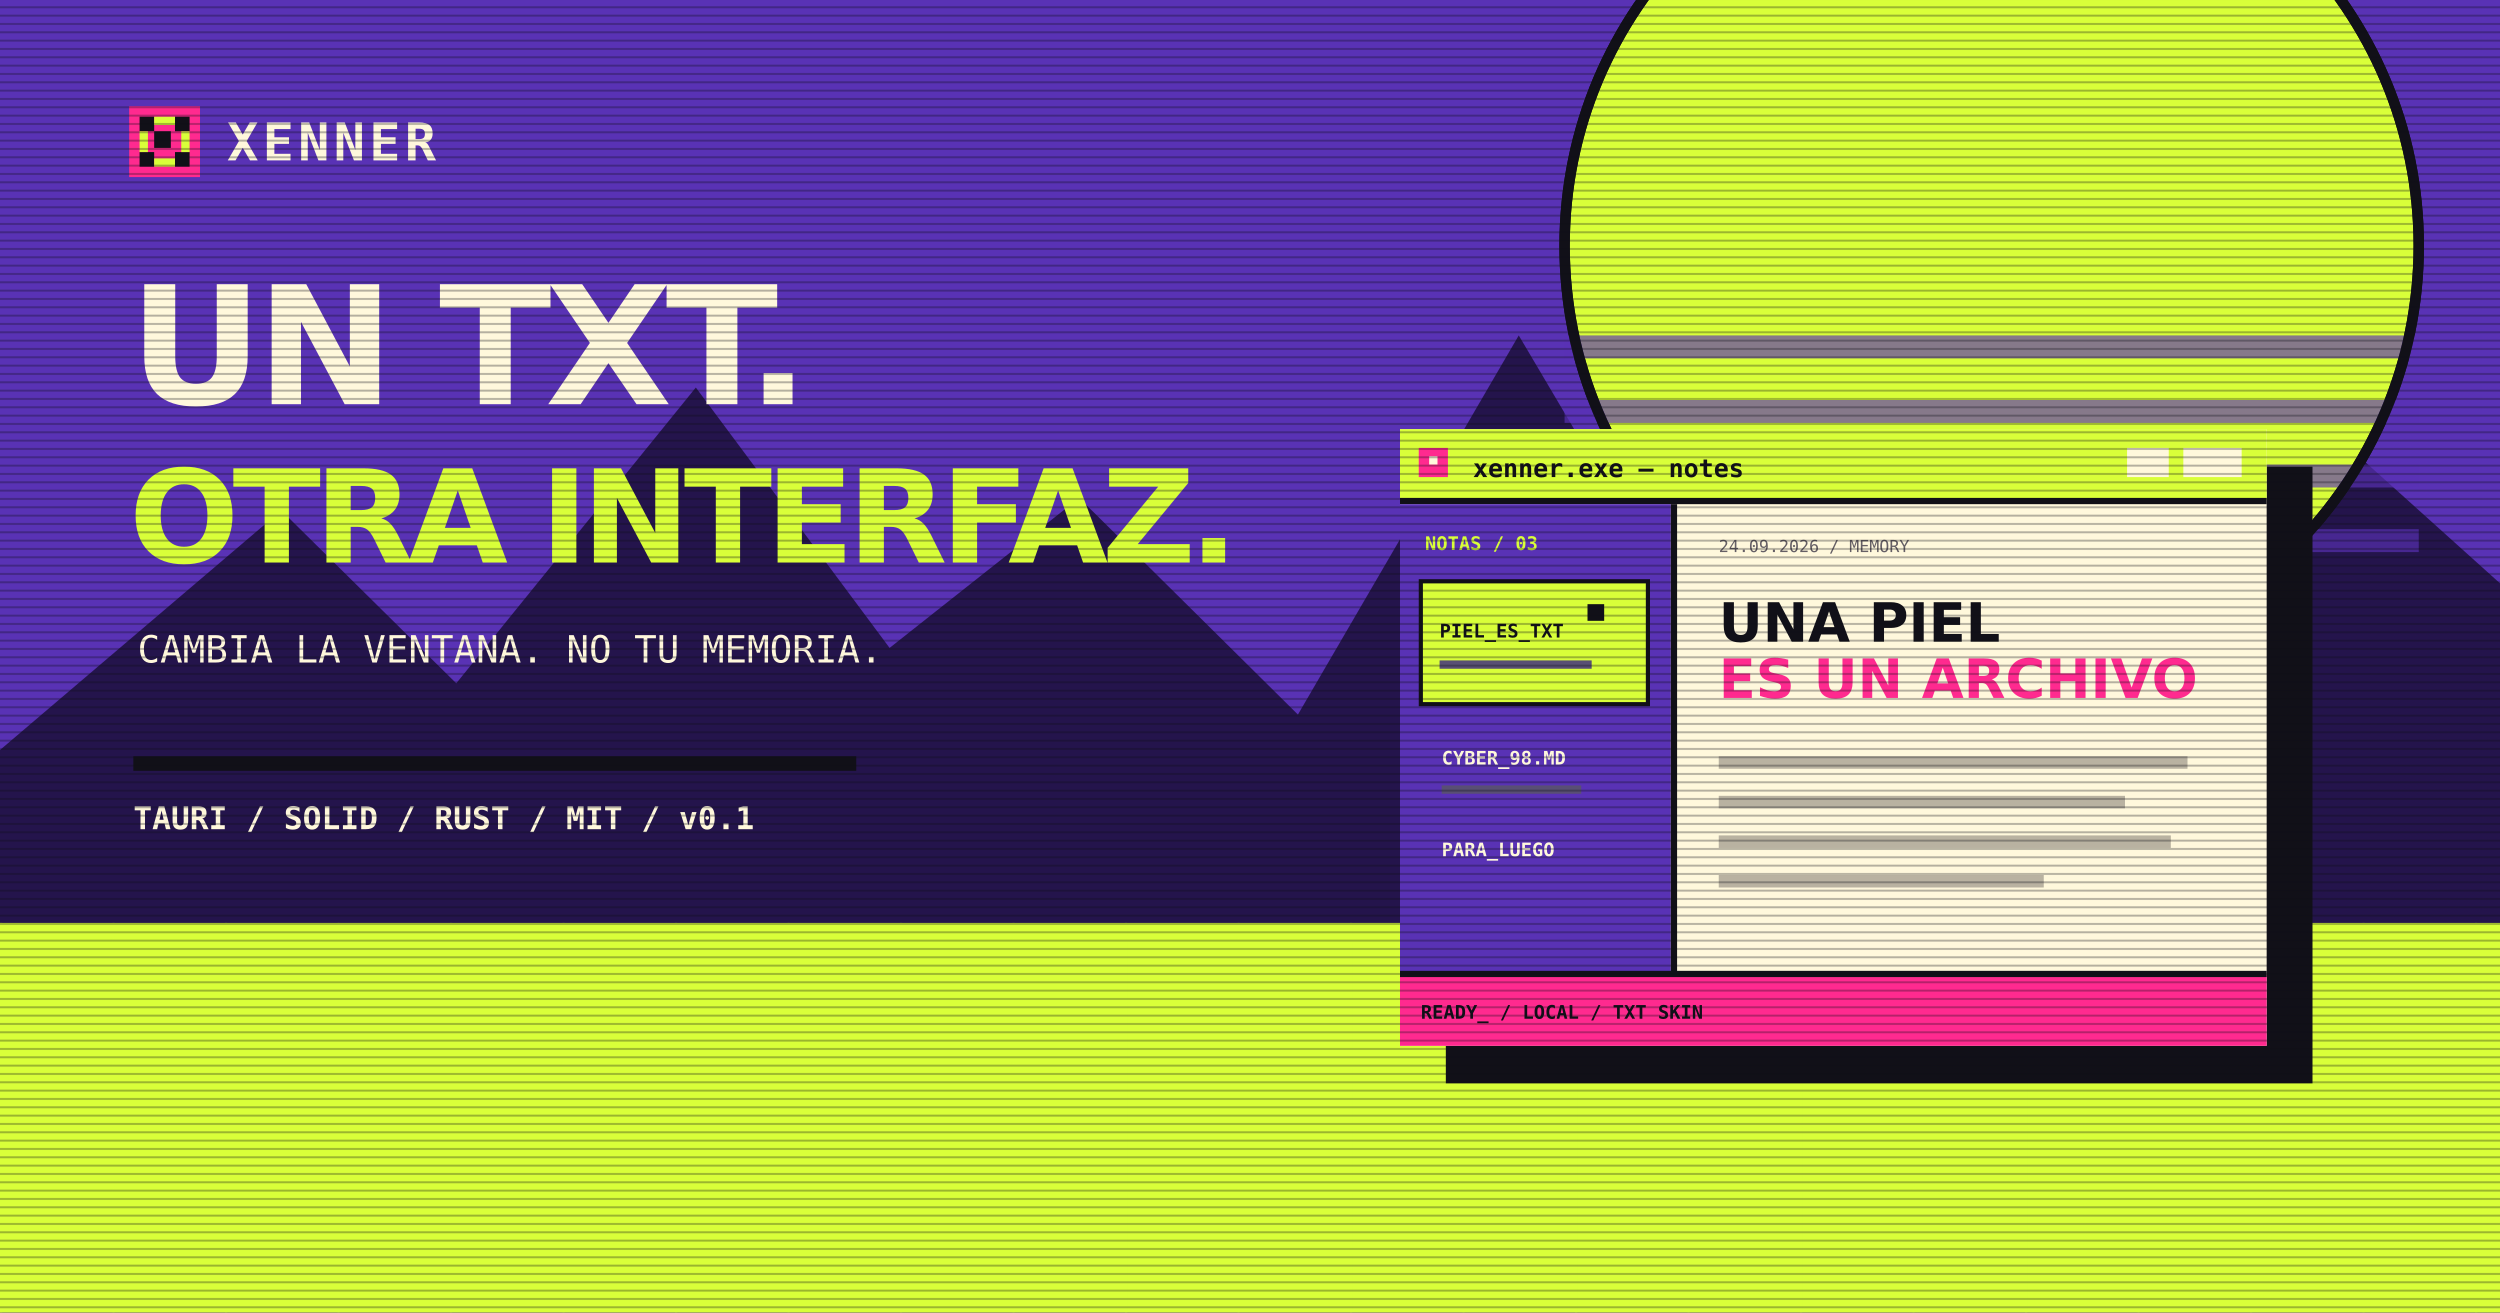
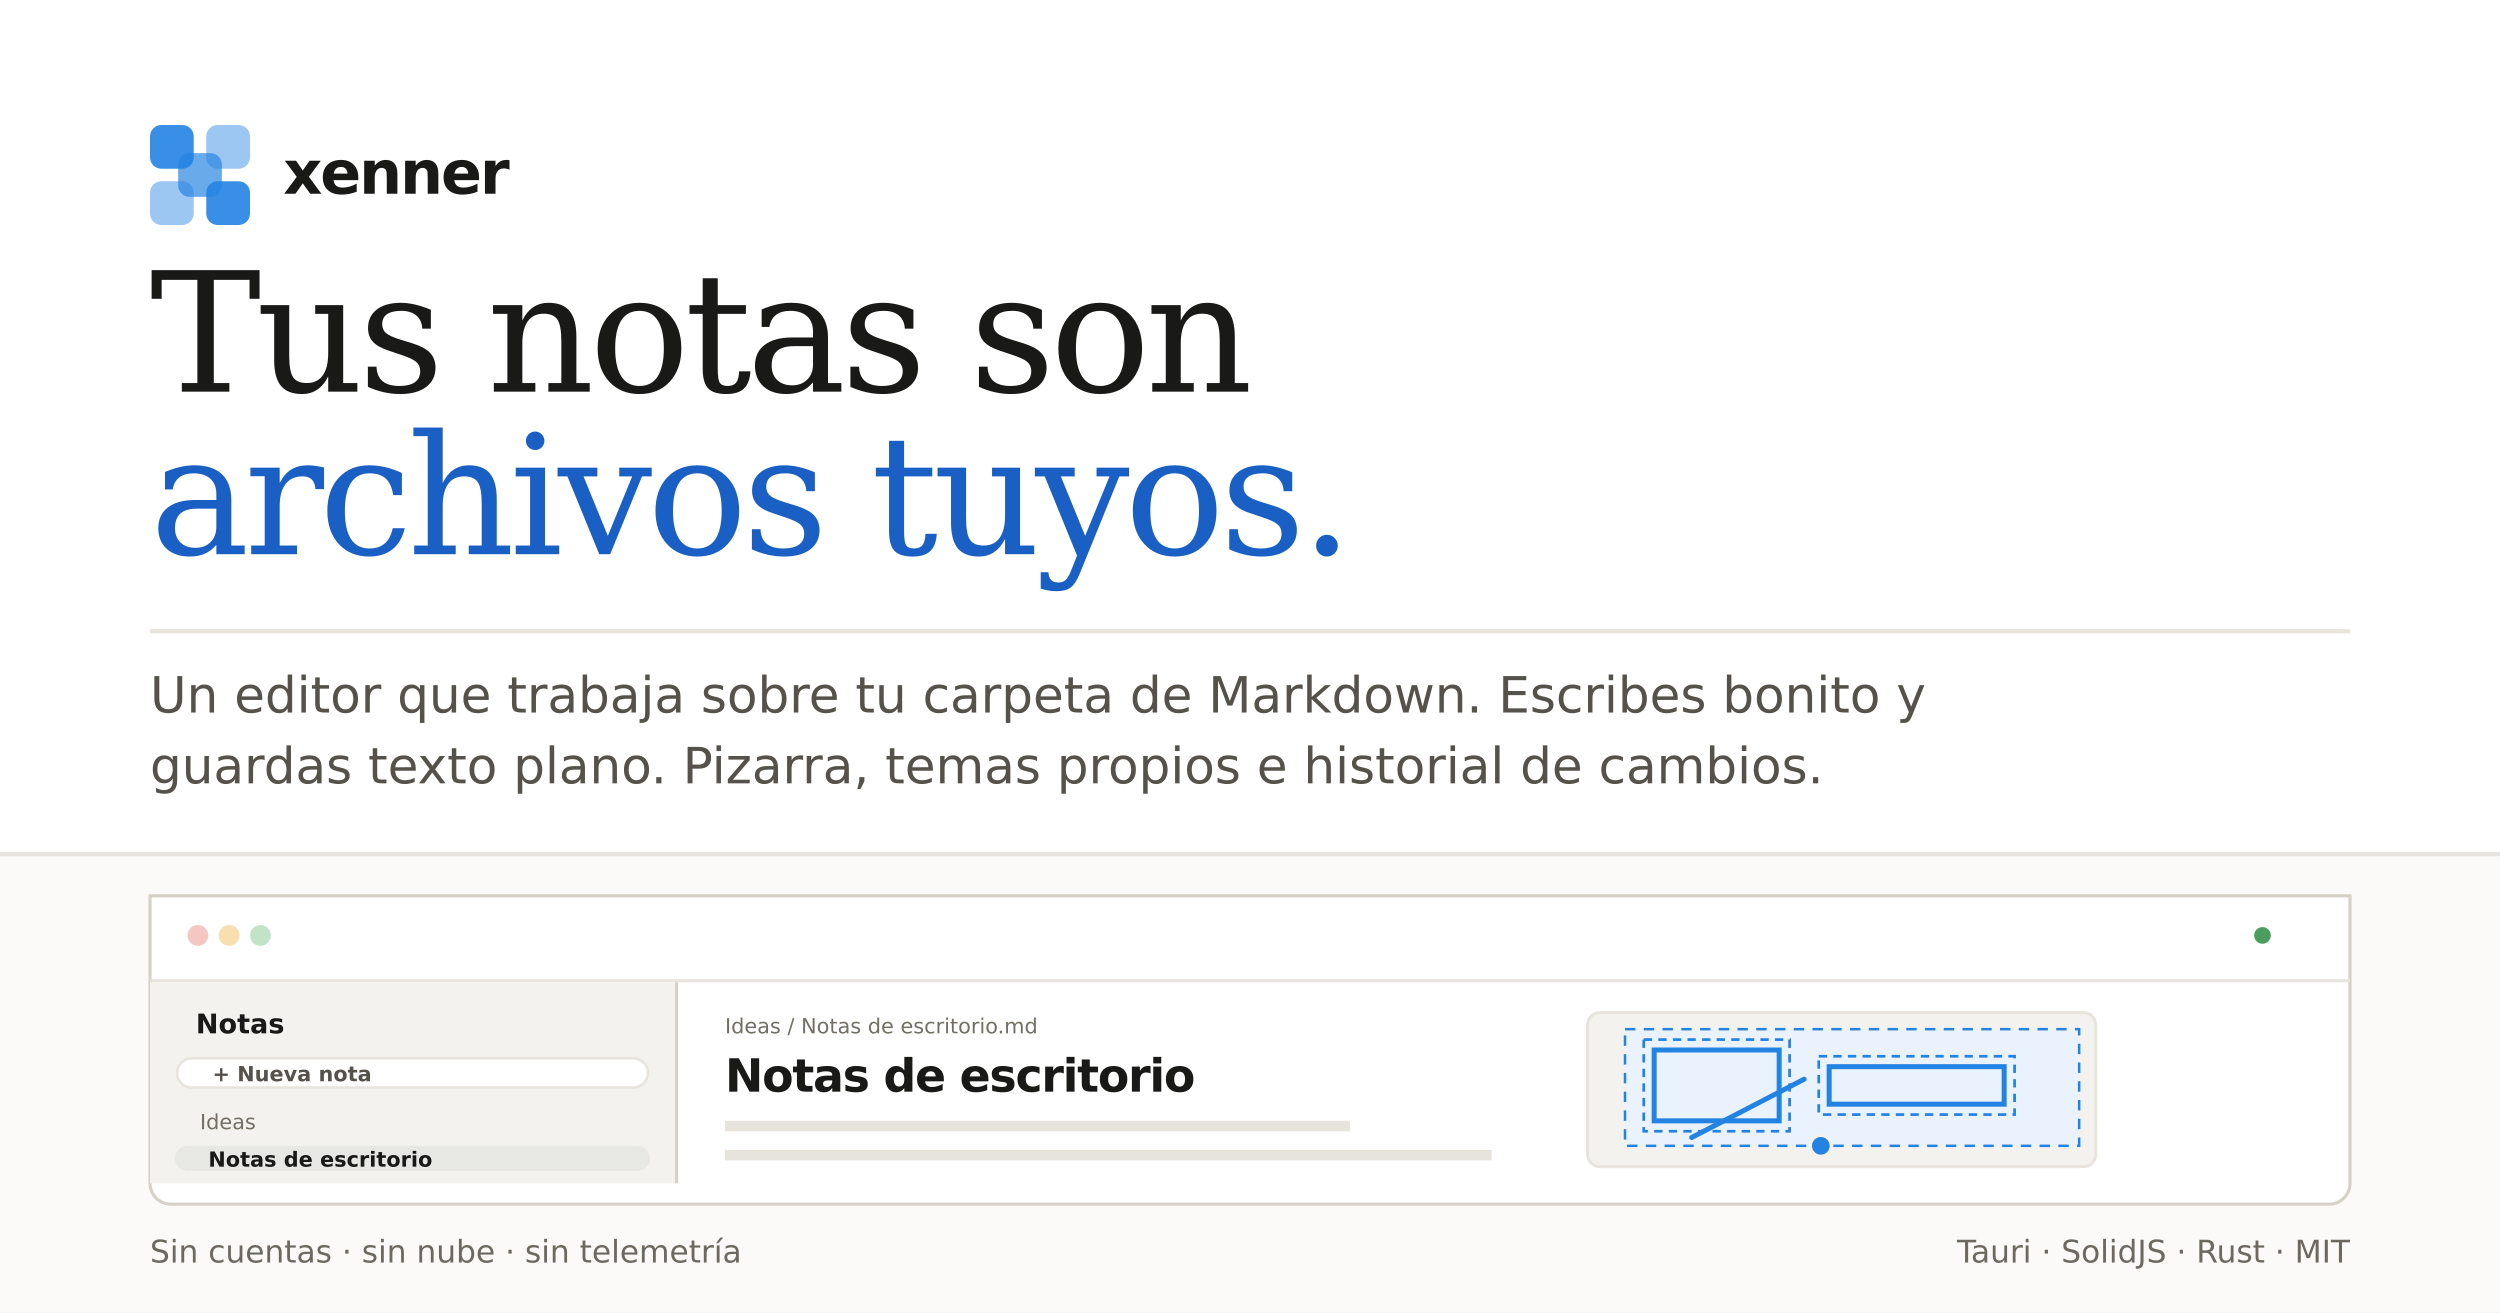
<svg xmlns="http://www.w3.org/2000/svg" width="1200" height="630" viewBox="0 0 1200 630">
-   <defs>
-     <pattern id="grid" width="54" height="30" patternUnits="userSpaceOnUse">
-       <path d="M54 0H0V30" fill="none" stroke="#d9ff39" stroke-opacity=".42" stroke-width="2" />
-     </pattern>
-     <pattern id="scan" width="4" height="4" patternUnits="userSpaceOnUse">
-       <path d="M0 3.5H4" stroke="#111018" stroke-opacity=".28" />
-     </pattern>
-   </defs>
-   <path fill="#5932b5" d="M0 0h1200v630H0z" />
-   <path fill="#24144c" d="M0 360 135 245l84 83 115-142 93 125 91-72 105 104 106-182 91 154 83-83 103 84 94-126 100 90v350H0z" />
-   <path fill="#d9ff39" d="M0 443h1200v187H0z" />
-   <path fill="url(#grid)" d="M0 443h1200v187H0z" />
-   <circle cx="956" cy="118" r="205" fill="#d9ff39" stroke="#111018" stroke-width="5" />
-   <path fill="#5932b5" fill-opacity=".65" d="M751 161h410v11H751zm0 31h410v11H751zm0 31h410v11H751zm0 31h410v11H751z" />
-   <circle cx="956" cy="118" r="205" fill="none" stroke="#111018" stroke-width="5" />
-   <g transform="translate(62 51)">
-     <path fill="#ff2a8f" d="M0 0h34v34H0z" />
-     <path fill="#111018" d="M5 5h7v7H5zm17 0h7v7h-7zM12 12h8v8h-8zM5 22h7v7H5zm17 0h7v7h-7z" />
-     <path fill="#d9ff39" d="M12 5h10v4H12zM12 25h10v4H12zM5 12h4v10H5zM25 12h4v10h-4z" />
-     <text x="47" y="26" fill="#fff8dc" font-family="DejaVu Sans Mono,monospace" font-size="25" font-weight="700" letter-spacing="2">XENNER</text>
+   <g>
+     <path fill="#fbfaf8" d="M0 0h1200v630H0z" />
+     <path fill="#ffffff" d="M0 0h1200v410H0z" />
+     <path fill="#e7e4de" d="M0 409h1200v2H0z" />
  </g>
-   <text x="62" y="194" fill="#fff8dc" font-family="DejaVu Sans, Arial, sans-serif" font-size="79" font-weight="900" letter-spacing="-3">UN TXT.</text>
-   <text x="62" y="270" fill="#d9ff39" font-family="DejaVu Sans, Arial, sans-serif" font-size="62" font-weight="900" letter-spacing="-3">OTRA INTERFAZ.</text>
-   <text x="66" y="318" fill="#fff8dc" font-family="DejaVu Sans Mono,monospace" font-size="18">CAMBIA LA VENTANA. NO TU MEMORIA.</text>
-   <path fill="#111018" d="M64 363h347v7H64z" />
-   <text x="64" y="398" fill="#fff8dc" font-family="DejaVu Sans Mono,monospace" font-size="15" font-weight="700">TAURI / SOLID / RUST / MIT / v0.1</text>
-   <g transform="translate(672 206)">
-     <path fill="#111018" d="M22 18h416v296H22z" />
-     <path fill="#fff8dc" d="M0 0h416v296H0z" />
-     <path fill="#d9ff39" d="M0 0h416v34H0z" />
-     <path fill="#111018" d="M0 33h416v3H0z" />
-     <path fill="#ff2a8f" d="M9 9h14v14H9z" />
-     <path fill="#fff8dc" d="M14 13h4v4h-4z" />
-     <path fill="#fff8dc" d="M349 9h20v14h-20zM376 9h28v14h-28z" />
-     <text x="35" y="23" fill="#111018" font-family="DejaVu Sans Mono,monospace" font-size="12" font-weight="700">xenner.exe — notes</text>
-     <path fill="#5932b5" d="M0 36h130v226H0z" />
-     <path fill="#111018" d="M130 36h3v226h-3z" />
-     <text x="12" y="58" fill="#d9ff39" font-family="DejaVu Sans Mono,monospace" font-size="9" font-weight="700">NOTAS / 03</text>
-     <path fill="#d9ff39" stroke="#111018" stroke-width="2" d="M10 73h109v59H10z" />
-     <path fill="#111018" d="M90 84h8v8h-8z" />
-     <text x="19" y="100" fill="#111018" font-family="DejaVu Sans Mono,monospace" font-size="9" font-weight="700">PIEL_ES_TXT</text>
-     <path fill="#594f74" d="M19 111h73v4H19z" />
-     <text x="20" y="161" fill="#fff8dc" font-family="DejaVu Sans Mono,monospace" font-size="9" font-weight="700">CYBER_98.MD</text>
-     <path fill="#594f74" d="M20 171h67v4H20z" />
-     <text x="20" y="205" fill="#fff8dc" font-family="DejaVu Sans Mono,monospace" font-size="9" font-weight="700">PARA_LUEGO</text>
-     <text x="153" y="59" fill="#655f65" font-family="DejaVu Sans Mono,monospace" font-size="8">24.09.2026 / MEMORY</text>
-     <text x="153" y="102" fill="#111018" font-family="DejaVu Sans, Arial, sans-serif" font-size="26" font-weight="900">UNA PIEL</text>
-     <text x="153" y="129" fill="#ff2a8f" font-family="DejaVu Sans, Arial, sans-serif" font-size="26" font-weight="900">ES UN ARCHIVO</text>
-     <path fill="#b9b2a1" d="M153 157h225v6H153zM153 176h195v6H153zM153 195h217v6H153zM153 214h156v6H153z" />
-     <path fill="#ff2a8f" d="M0 262h416v34H0z" />
-     <path fill="#111018" d="M0 260h416v3H0z" />
-     <text x="10" y="283" fill="#111018" font-family="DejaVu Sans Mono,monospace" font-size="9" font-weight="700">READY_ / LOCAL / TXT SKIN</text>
+   <g transform="translate(72 60)" fill="#2383e2">
+     <rect x="0" y="0" width="21" height="21" rx="5.5" opacity="0.9" />
+     <rect x="27" y="0" width="21" height="21" rx="5.5" opacity="0.45" />
+     <rect x="13.5" y="13.5" width="21" height="21" rx="5.5" opacity="0.68" />
+     <rect x="0" y="27" width="21" height="21" rx="5.5" opacity="0.45" />
+     <rect x="27" y="27" width="21" height="21" rx="5.5" opacity="0.9" />
+     <text x="64" y="33" fill="#191917" font-family="DejaVu Sans, system-ui, sans-serif" font-size="29" font-weight="600" letter-spacing="-1">xenner</text>
  </g>
-   <path fill="url(#scan)" d="M0 0h1200v630H0z" />
+   <text x="72" y="188" fill="#191917" font-family="DejaVu Serif, Georgia, serif" font-size="80" font-weight="500" letter-spacing="-2.4">Tus notas son</text>
+   <text x="72" y="266" fill="#1a5fc4" font-family="DejaVu Serif, Georgia, serif" font-size="80" font-weight="500" letter-spacing="-2.4">archivos tuyos.</text>
+   <path fill="#e7e4de" d="M72 302h1056v2H72z" />
+   <text x="72" y="342" fill="#55524c" font-family="DejaVu Sans, system-ui, sans-serif" font-size="24">Un editor que trabaja sobre tu carpeta de Markdown. Escribes bonito y</text>
+   <text x="72" y="376" fill="#55524c" font-family="DejaVu Sans, system-ui, sans-serif" font-size="24">guardas texto plano. Pizarra, temas propios e historial de cambios.</text>
+   <g transform="translate(72 430)">
+     <path fill="#ffffff" d="M0 0h1056v138a10 10 0 0 1-10 10H10A10 10 0 0 1 0 138z" />
+     <path fill="none" stroke="#d5d1c9" stroke-width="1.5" d="M0 0h1056v138a10 10 0 0 1-10 10H10A10 10 0 0 1 0 138z" />
+     <path fill="#e7e4de" d="M0 40h1056v1.5H0z" />
+     <path fill="#f4f2ee" d="M0 41.5h252v96.5H0z" />
+     <path fill="#d5d1c9" d="M252 41.5h1.5v96.5H252z" />
+     <g transform="translate(18 14)">
+       <circle cx="5" cy="5" r="5" fill="#f4c7c3" />
+       <circle cx="20" cy="5" r="5" fill="#f7dfb0" />
+       <circle cx="35" cy="5" r="5" fill="#c3e3c8" />
+       <circle cx="996" cy="5" r="4" fill="#4a9c5f" />
+     </g>
+     <text x="22" y="66" fill="#191917" font-family="DejaVu Sans, system-ui, sans-serif" font-size="13" font-weight="600">Notas</text>
+     <path fill="#ffffff" stroke="#e7e4de" stroke-width="1.2" d="M20 78h212a7 7 0 0 1 0 14H20a7 7 0 0 1 0-14z" />
+     <text x="30" y="89" fill="#55524c" font-family="DejaVu Sans, system-ui, sans-serif" font-size="10" font-weight="600">+ Nueva nota</text>
+     <text x="24" y="112" fill="#726f64" font-family="DejaVu Sans, system-ui, sans-serif" font-size="10">Ideas</text>
+     <path fill="#e7e7e4" d="M18 120h216a6 6 0 0 1 0 12H18a6 6 0 0 1 0-12z" />
+     <text x="28" y="130" fill="#191917" font-family="DejaVu Sans, system-ui, sans-serif" font-size="10" font-weight="600">Notas de escritorio</text>
+     <text x="276" y="66" fill="#726f64" font-family="DejaVu Sans, system-ui, sans-serif" font-size="10">Ideas / Notas de escritorio.md</text>
+     <text x="276" y="94" fill="#191917" font-family="DejaVu Sans, system-ui, sans-serif" font-size="22" font-weight="600" letter-spacing="-0.6">Notas de escritorio</text>
+     <g fill="#e7e4de">
+       <path d="M276 108h300v5H276z" />
+       <path d="M276 122h368v5H276z" />
+     </g>
+     <g transform="translate(690 56)">
+       <path fill="#f4f2ee" stroke="#e7e4de" stroke-width="1.4" d="M6 0h232a6 6 0 0 1 6 6v62a6 6 0 0 1-6 6H6a6 6 0 0 1-6-6V6a6 6 0 0 1 6-6z" />
+       <path fill="#eaf2fd" d="M18 8h218v56H18z" />
+       <path fill="none" stroke="#2383e2" stroke-width="2.4" d="M32 18h60v34H32zM116 26h84v18h-84z" />
+       <path fill="none" stroke="#2383e2" stroke-width="2.4" stroke-linecap="round" d="M50 60 104 32" />
+       <path fill="none" stroke="#2383e2" stroke-width="1.3" stroke-dasharray="4 3" d="M27 13h70v44H27zM111 21h94v28h-94z" />
+       <path fill="none" stroke="#2383e2" stroke-width="1.2" stroke-dasharray="5 4" d="M18 8h218v56H18z" />
+       <circle cx="112" cy="64" r="5" fill="#2383e2" stroke="#f4f2ee" stroke-width="1.5" />
+     </g>
+   </g>
+   <g transform="translate(72 606)">
+     <text x="0" y="0" fill="#6d6961" font-family="DejaVu Sans, system-ui, sans-serif" font-size="15">Sin cuentas · sin nube · sin telemetría</text>
+     <text x="1056" y="0" text-anchor="end" fill="#6d6961" font-family="DejaVu Sans, system-ui, sans-serif" font-size="15">Tauri · SolidJS · Rust · MIT</text>
+   </g>
</svg>
